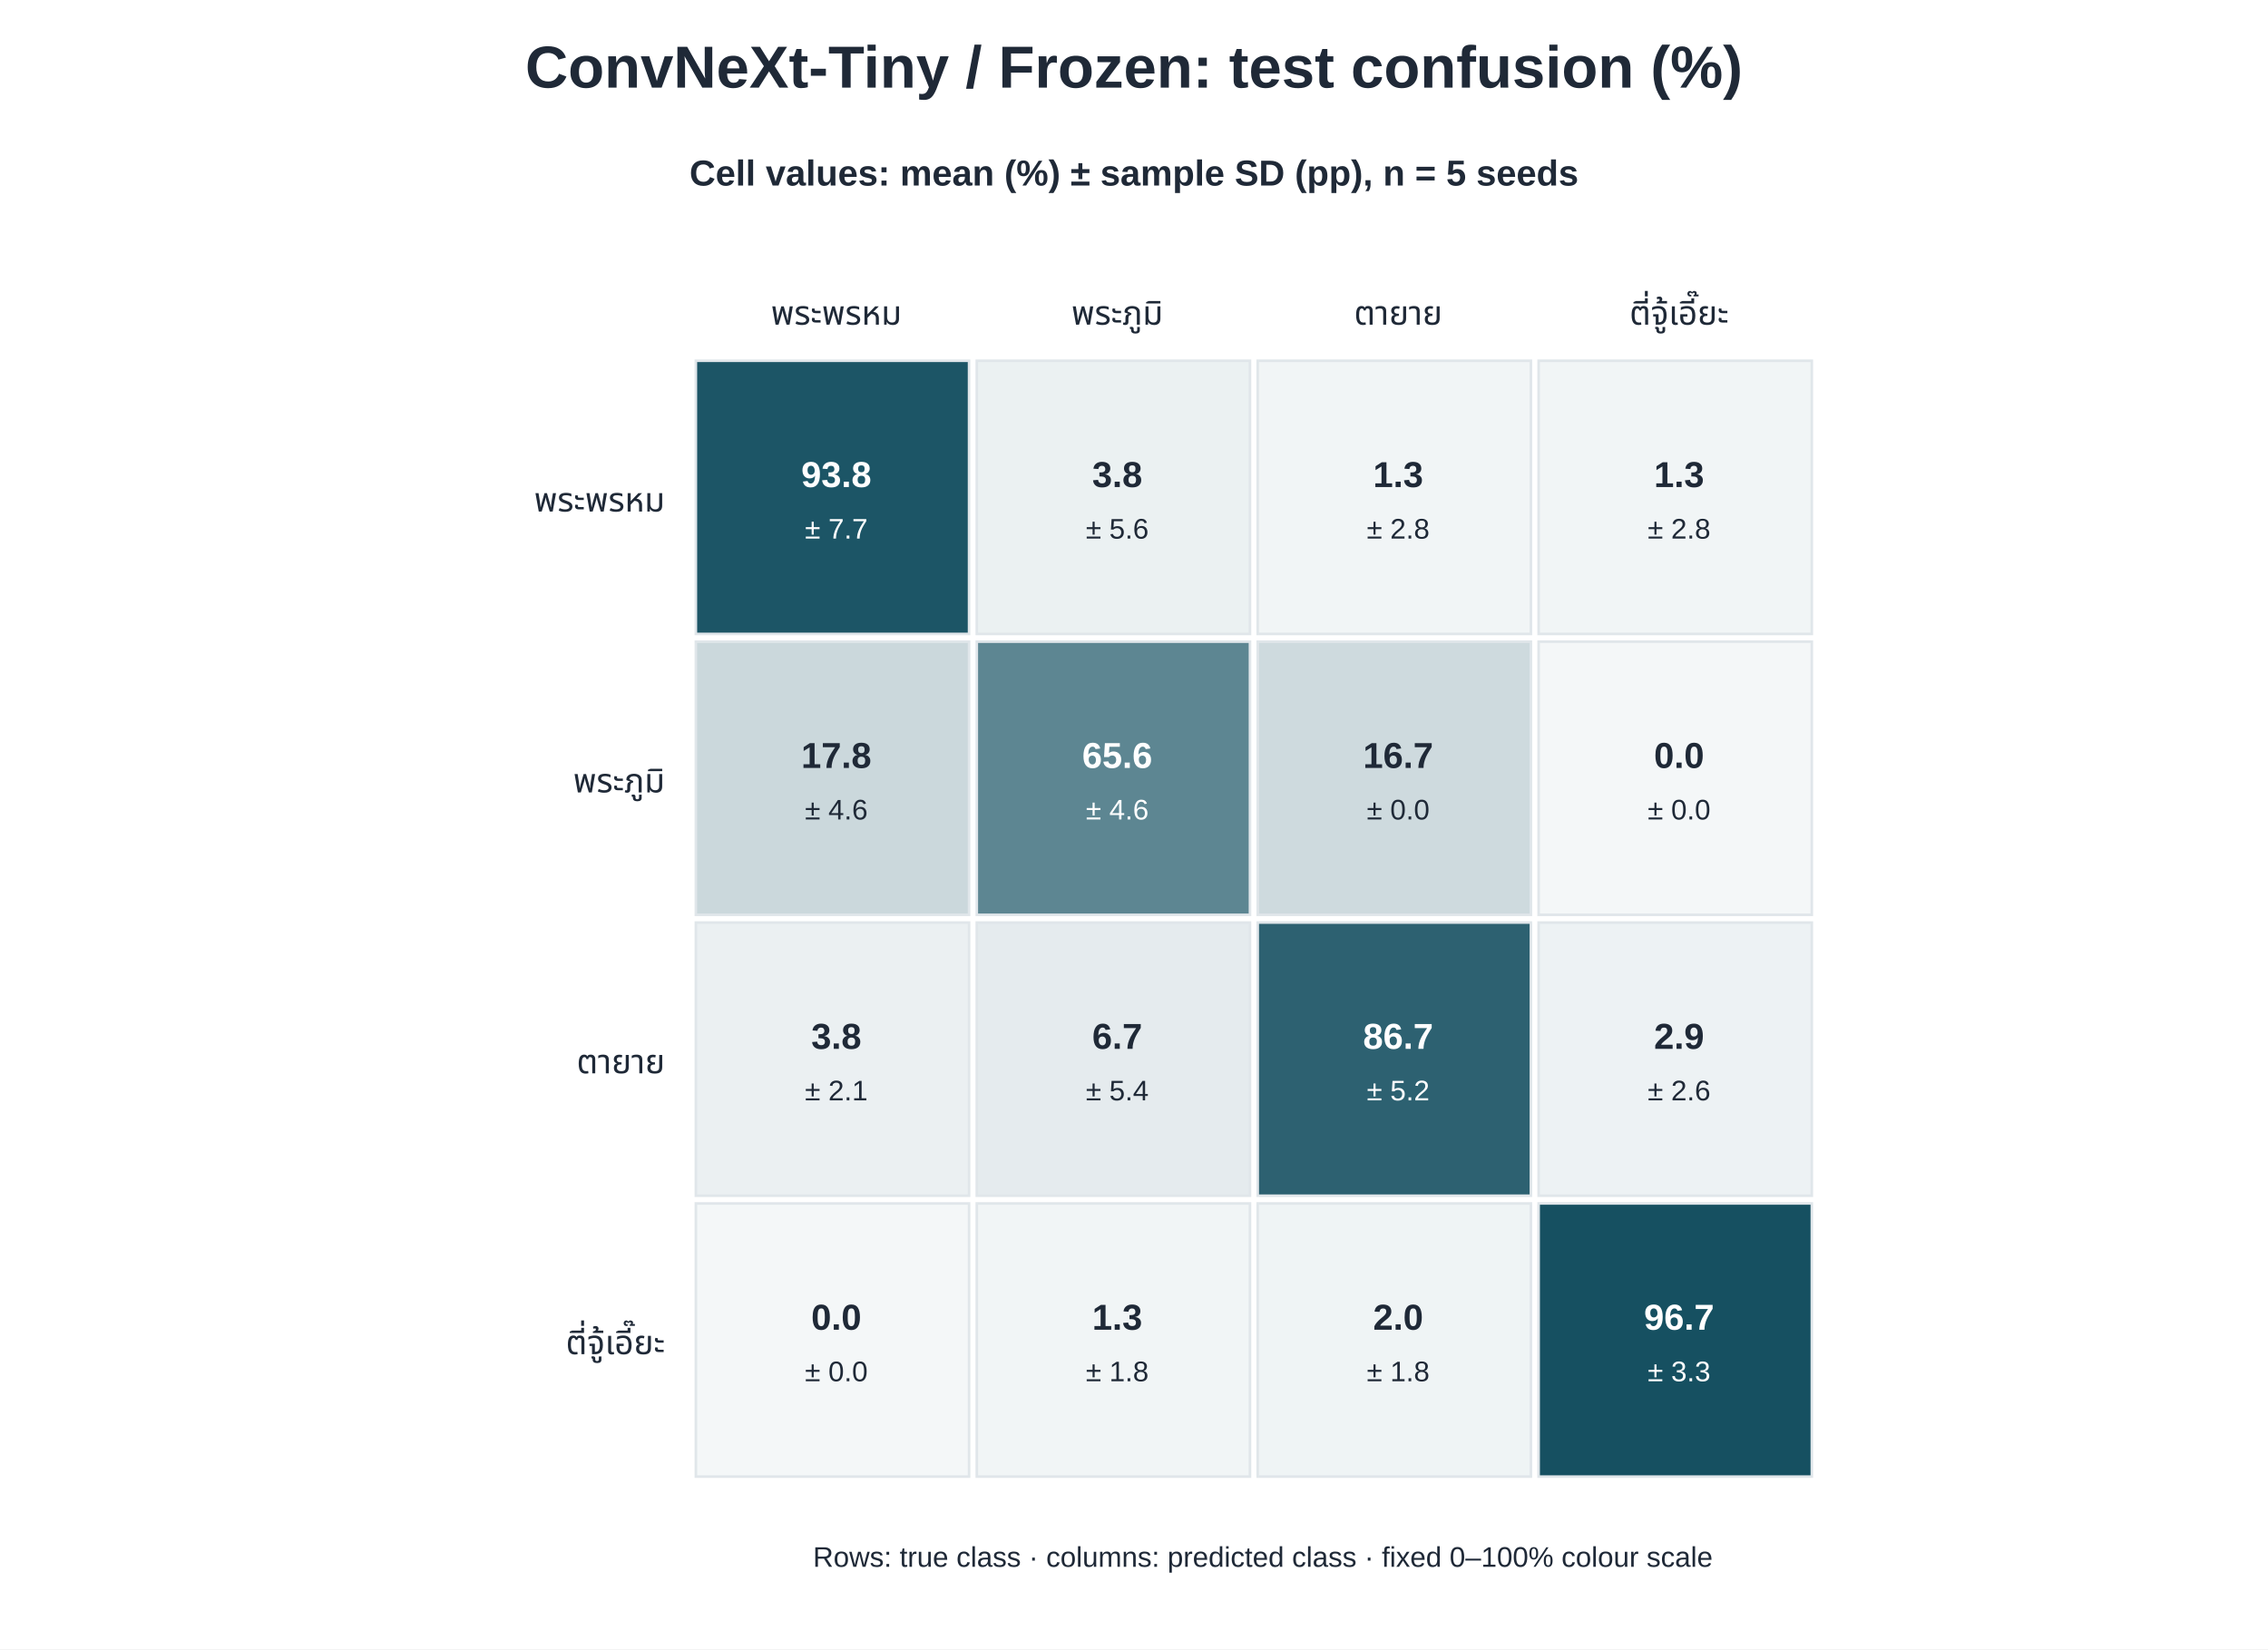
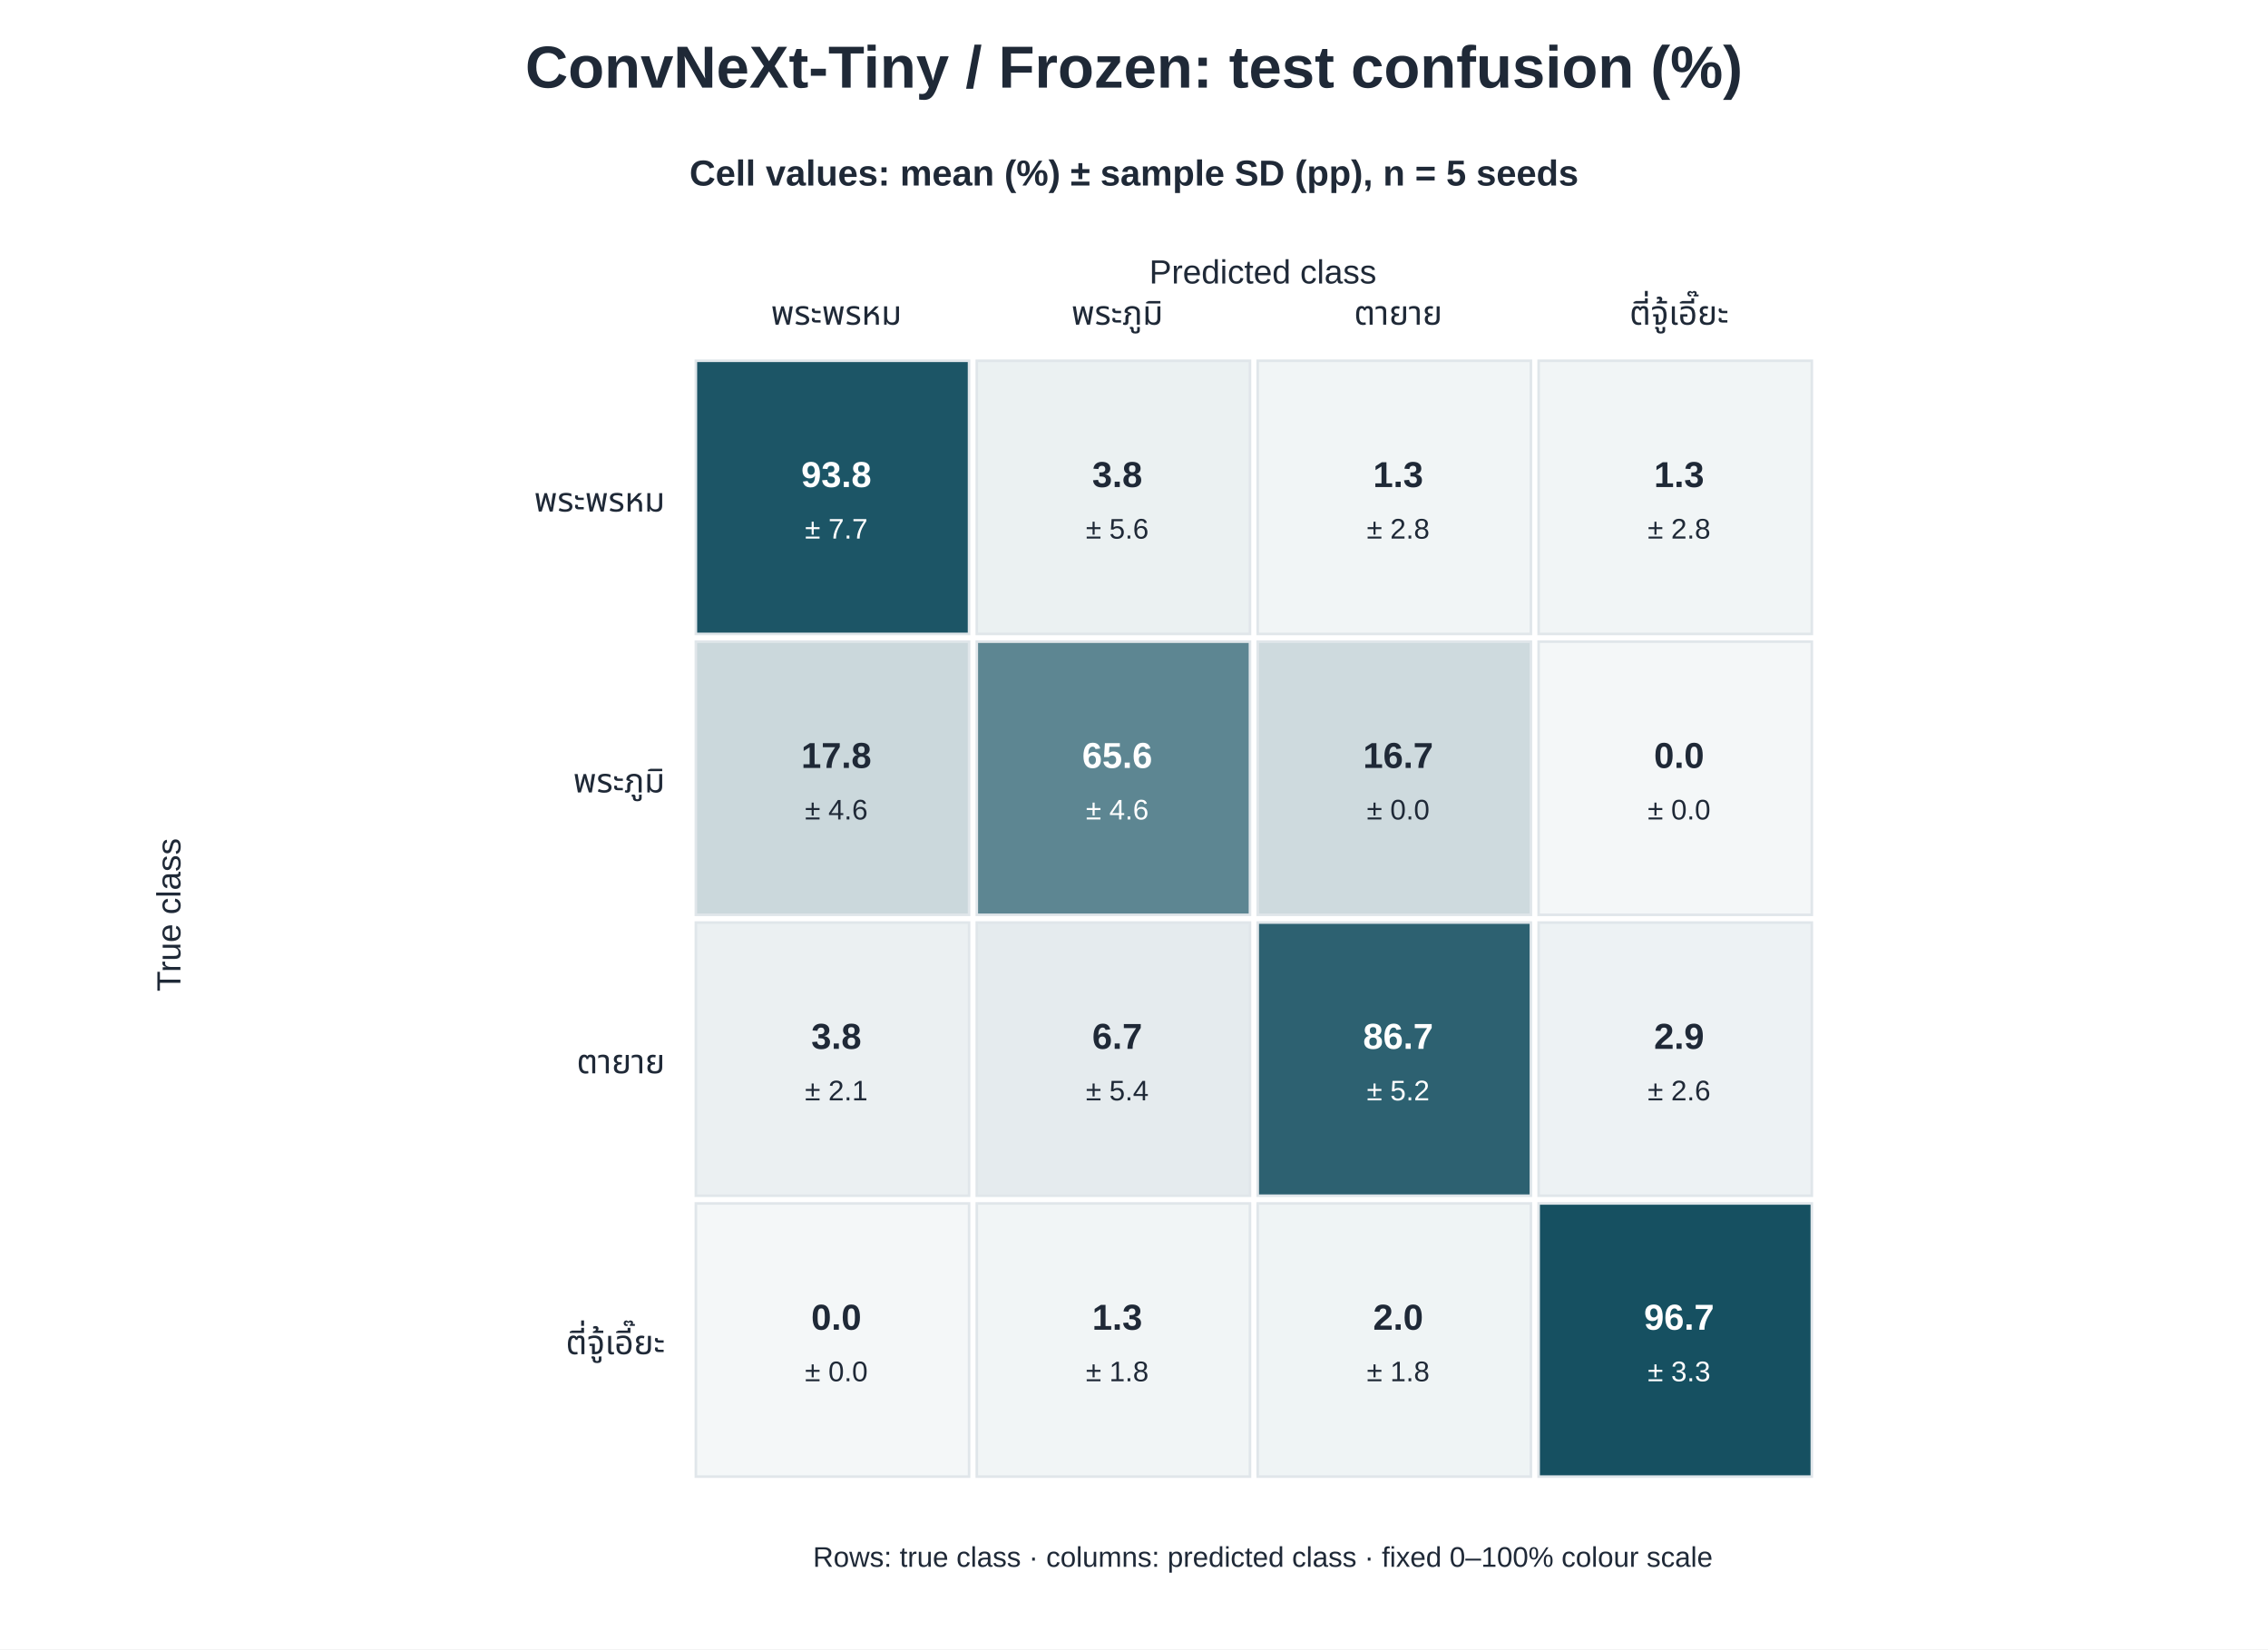
<svg xmlns="http://www.w3.org/2000/svg" viewBox="0 0 880 640" role="img" aria-label="ConvNeXt-Tiny / Frozen: test confusion (%)">
  <rect width="880" height="640" fill="white" />
  <style>text{font-family:Arial,"Noto Sans Thai","Leelawadee UI",Tahoma,sans-serif;fill:#1F2937}.title{font-size:23px;font-weight:700}.sub{font-size:14px;font-weight:600}.label{font-size:13px}.small{font-size:11px}.axis{stroke-width:1}.grid{stroke:#E5E7EB;stroke-width:1}</style>
  <text x="440" y="34" class="title" text-anchor="middle">ConvNeXt-Tiny / Frozen: test confusion (%)</text>
  <text x="440" y="72" class="sub" text-anchor="middle">Cell values: mean (%) ± sample SD (pp), n = 5 seeds</text>
  <text x="324.5" y="126" class="label" text-anchor="middle">พระพรหม</text>
  <text x="258" y="198.5" class="label" text-anchor="end">พระพรหม</text>
  <rect x="270" y="140" width="106" height="106" fill="rgb(28,85,102)" stroke="#e0e6ea" />
  <text x="324.5" y="189" class="sub" text-anchor="middle" style="fill:white">93.8</text>
  <text x="324.5" y="209" class="small" text-anchor="middle" style="fill:white">± 7.7</text>
  <rect x="379" y="140" width="106" height="106" fill="rgb(235,241,242)" stroke="#e0e6ea" />
  <text x="433.5" y="189" class="sub" text-anchor="middle">3.8</text>
  <text x="433.5" y="209" class="small" text-anchor="middle">± 5.6</text>
  <rect x="488" y="140" width="106" height="106" fill="rgb(241,245,246)" stroke="#e0e6ea" />
  <text x="542.5" y="189" class="sub" text-anchor="middle">1.3</text>
  <text x="542.5" y="209" class="small" text-anchor="middle">± 2.8</text>
  <rect x="597" y="140" width="106" height="106" fill="rgb(241,245,246)" stroke="#e0e6ea" />
  <text x="651.5" y="189" class="sub" text-anchor="middle">1.3</text>
  <text x="651.5" y="209" class="small" text-anchor="middle">± 2.8</text>
  <text x="433.5" y="126" class="label" text-anchor="middle">พระภูมิ</text>
  <text x="258" y="307.5" class="label" text-anchor="end">พระภูมิ</text>
  <rect x="270" y="249" width="106" height="106" fill="rgb(203,216,220)" stroke="#e0e6ea" />
  <text x="324.5" y="298" class="sub" text-anchor="middle">17.8</text>
  <text x="324.5" y="318" class="small" text-anchor="middle">± 4.6</text>
  <rect x="379" y="249" width="106" height="106" fill="rgb(93,134,146)" stroke="#e0e6ea" />
  <text x="433.5" y="298" class="sub" text-anchor="middle" style="fill:white">65.6</text>
  <text x="433.5" y="318" class="small" text-anchor="middle" style="fill:white">± 4.6</text>
  <rect x="488" y="249" width="106" height="106" fill="rgb(206,218,222)" stroke="#e0e6ea" />
  <text x="542.5" y="298" class="sub" text-anchor="middle">16.7</text>
  <text x="542.5" y="318" class="small" text-anchor="middle">± 0.0</text>
  <rect x="597" y="249" width="106" height="106" fill="rgb(244,247,248)" stroke="#e0e6ea" />
  <text x="651.5" y="298" class="sub" text-anchor="middle">0.0</text>
  <text x="651.5" y="318" class="small" text-anchor="middle">± 0.0</text>
  <text x="542.5" y="126" class="label" text-anchor="middle">ตายาย</text>
  <text x="258" y="416.5" class="label" text-anchor="end">ตายาย</text>
  <rect x="270" y="358" width="106" height="106" fill="rgb(235,240,242)" stroke="#e0e6ea" />
  <text x="324.5" y="407" class="sub" text-anchor="middle">3.8</text>
  <text x="324.5" y="427" class="small" text-anchor="middle">± 2.1</text>
  <rect x="379" y="358" width="106" height="106" fill="rgb(229,235,238)" stroke="#e0e6ea" />
  <text x="433.5" y="407" class="sub" text-anchor="middle">6.7</text>
  <text x="433.5" y="427" class="small" text-anchor="middle">± 5.4</text>
  <rect x="488" y="358" width="106" height="106" fill="rgb(45,97,113)" stroke="#e0e6ea" />
  <text x="542.5" y="407" class="sub" text-anchor="middle" style="fill:white">86.7</text>
  <text x="542.5" y="427" class="small" text-anchor="middle" style="fill:white">± 5.2</text>
  <rect x="597" y="358" width="106" height="106" fill="rgb(237,242,244)" stroke="#e0e6ea" />
  <text x="651.5" y="407" class="sub" text-anchor="middle">2.9</text>
  <text x="651.5" y="427" class="small" text-anchor="middle">± 2.6</text>
  <text x="651.5" y="126" class="label" text-anchor="middle">ตี่จู้เอี๊ยะ</text>
  <text x="258" y="525.5" class="label" text-anchor="end">ตี่จู้เอี๊ยะ</text>
  <rect x="270" y="467" width="106" height="106" fill="rgb(244,247,248)" stroke="#e0e6ea" />
  <text x="324.5" y="516" class="sub" text-anchor="middle">0.0</text>
  <text x="324.5" y="536" class="small" text-anchor="middle">± 0.0</text>
  <rect x="379" y="467" width="106" height="106" fill="rgb(241,245,246)" stroke="#e0e6ea" />
  <text x="433.5" y="516" class="sub" text-anchor="middle">1.3</text>
  <text x="433.5" y="536" class="small" text-anchor="middle">± 1.8</text>
  <rect x="488" y="467" width="106" height="106" fill="rgb(239,244,245)" stroke="#e0e6ea" />
  <text x="542.5" y="516" class="sub" text-anchor="middle">2.0</text>
  <text x="542.5" y="536" class="small" text-anchor="middle">± 1.8</text>
  <rect x="597" y="467" width="106" height="106" fill="rgb(22,80,97)" stroke="#e0e6ea" />
  <text x="651.5" y="516" class="sub" text-anchor="middle" style="fill:white">96.7</text>
  <text x="651.5" y="536" class="small" text-anchor="middle" style="fill:white">± 3.3</text>
+   <text x="490" y="110" class="label" text-anchor="middle">Predicted class</text>
+   <text x="70" y="355" class="label" text-anchor="middle" transform="rotate(-90 70 355)">True class</text>
  <text x="490" y="608" class="small" text-anchor="middle">Rows: true class · columns: predicted class · fixed 0–100% colour scale</text>
</svg>
